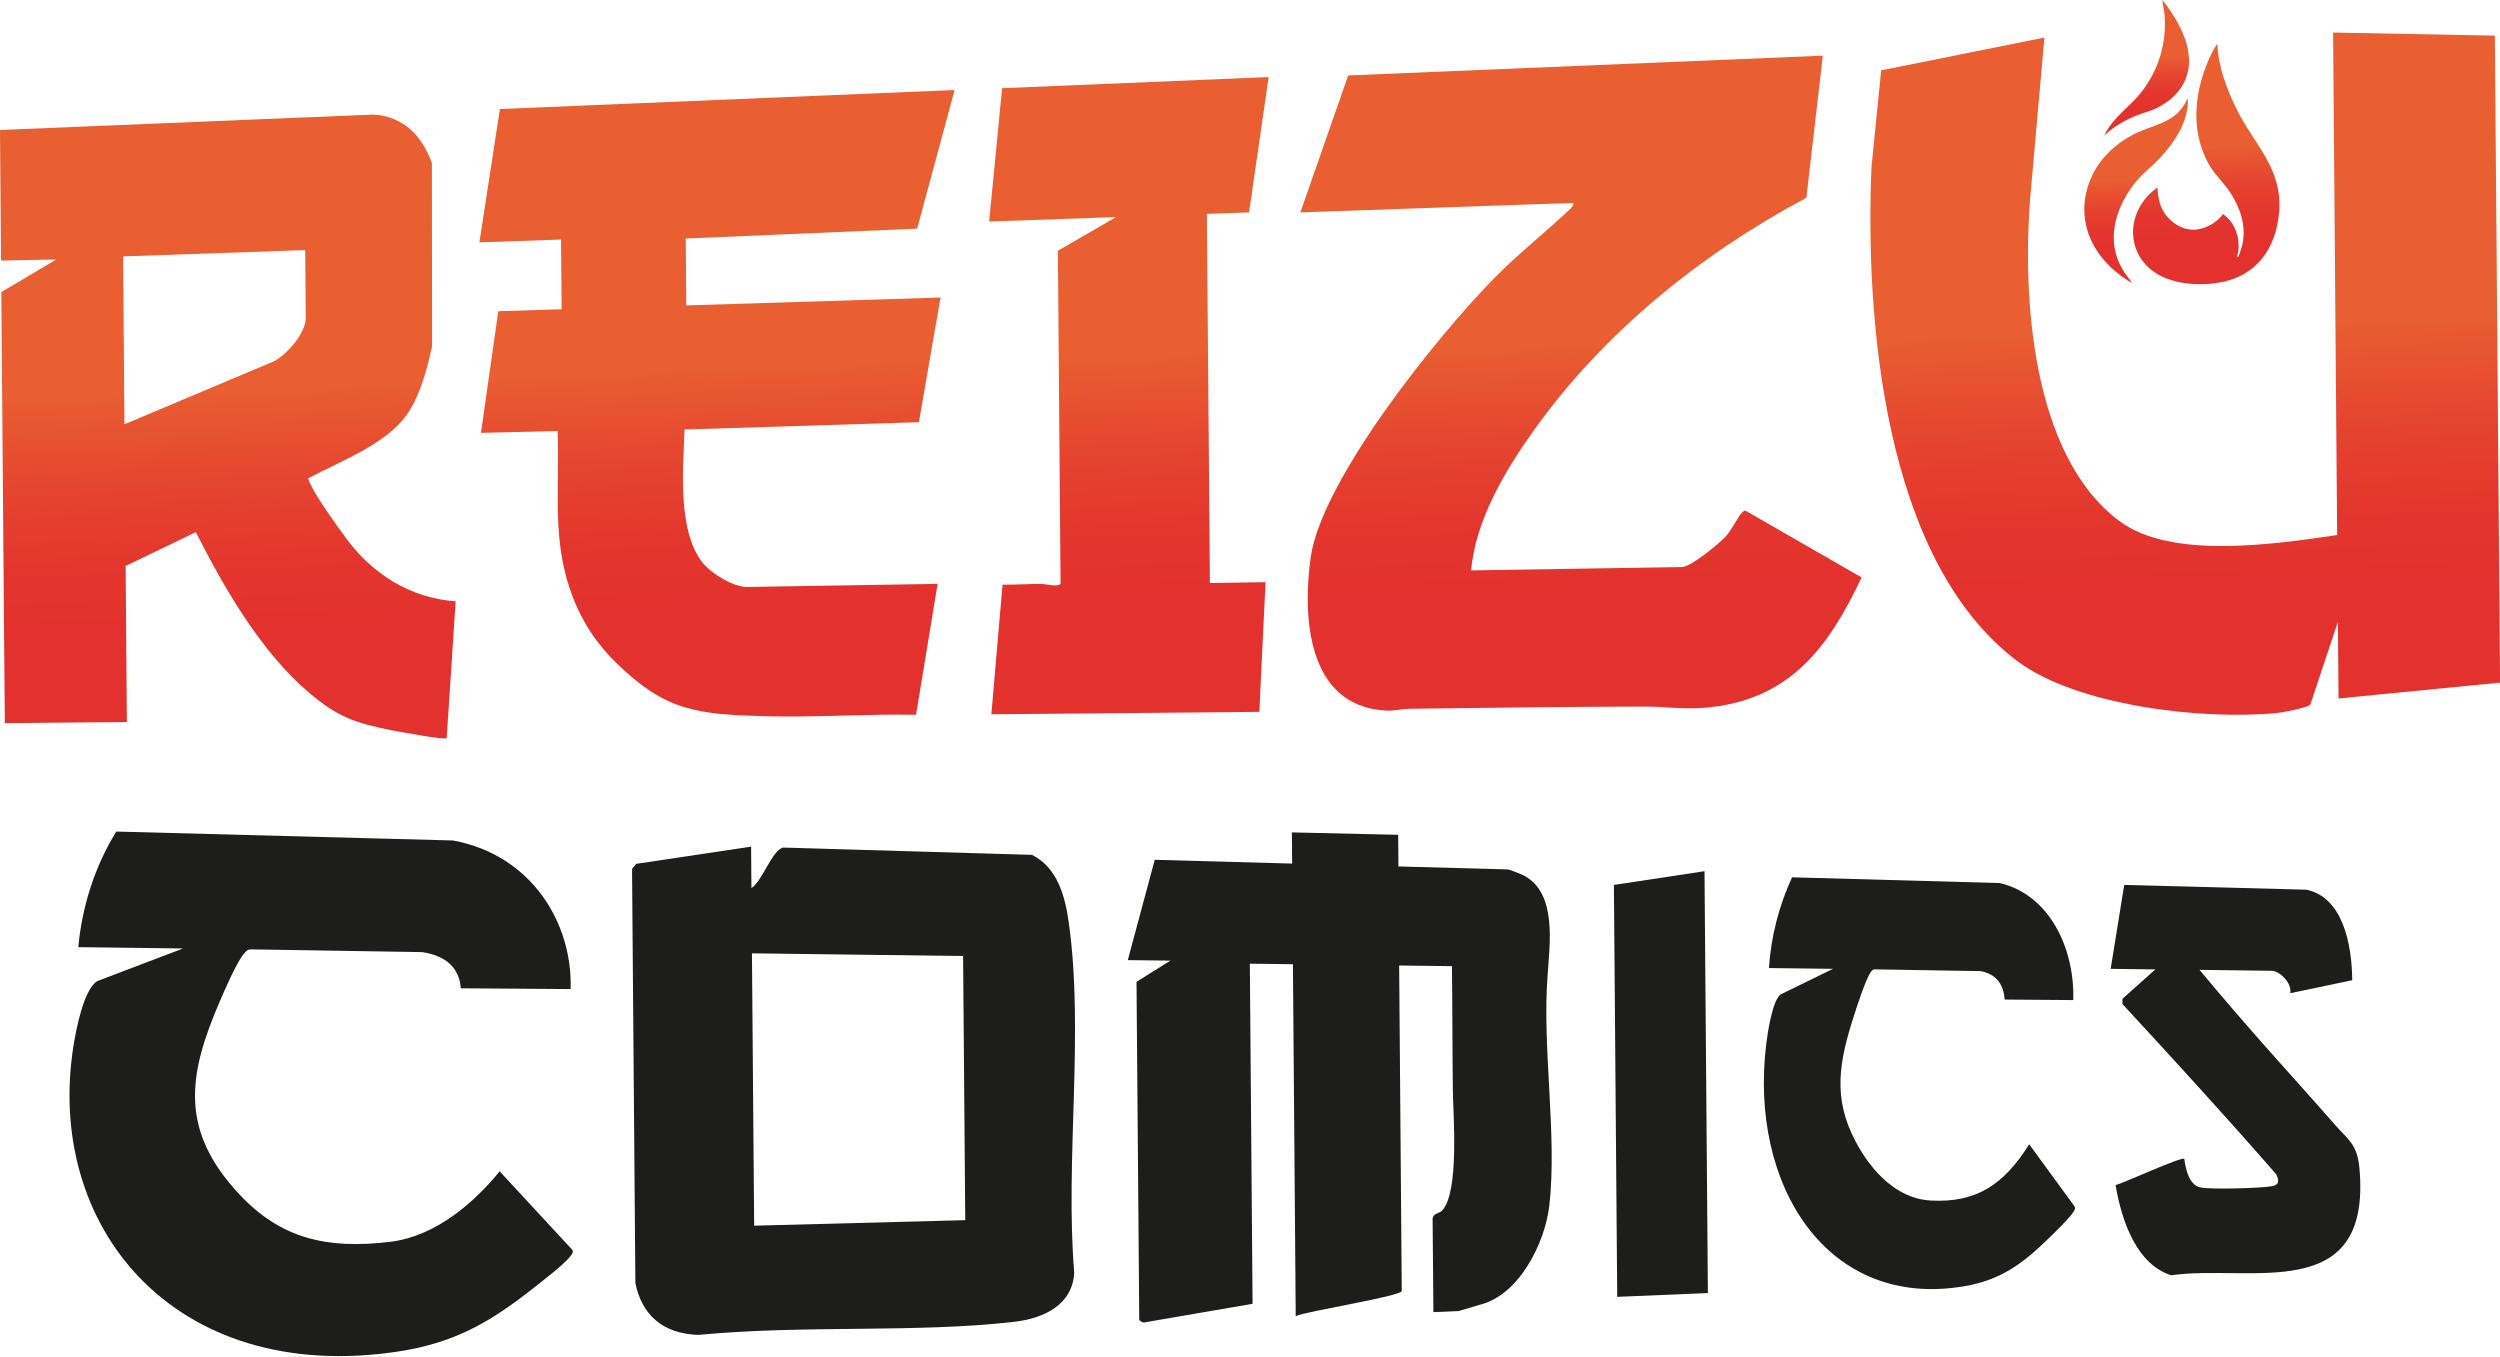
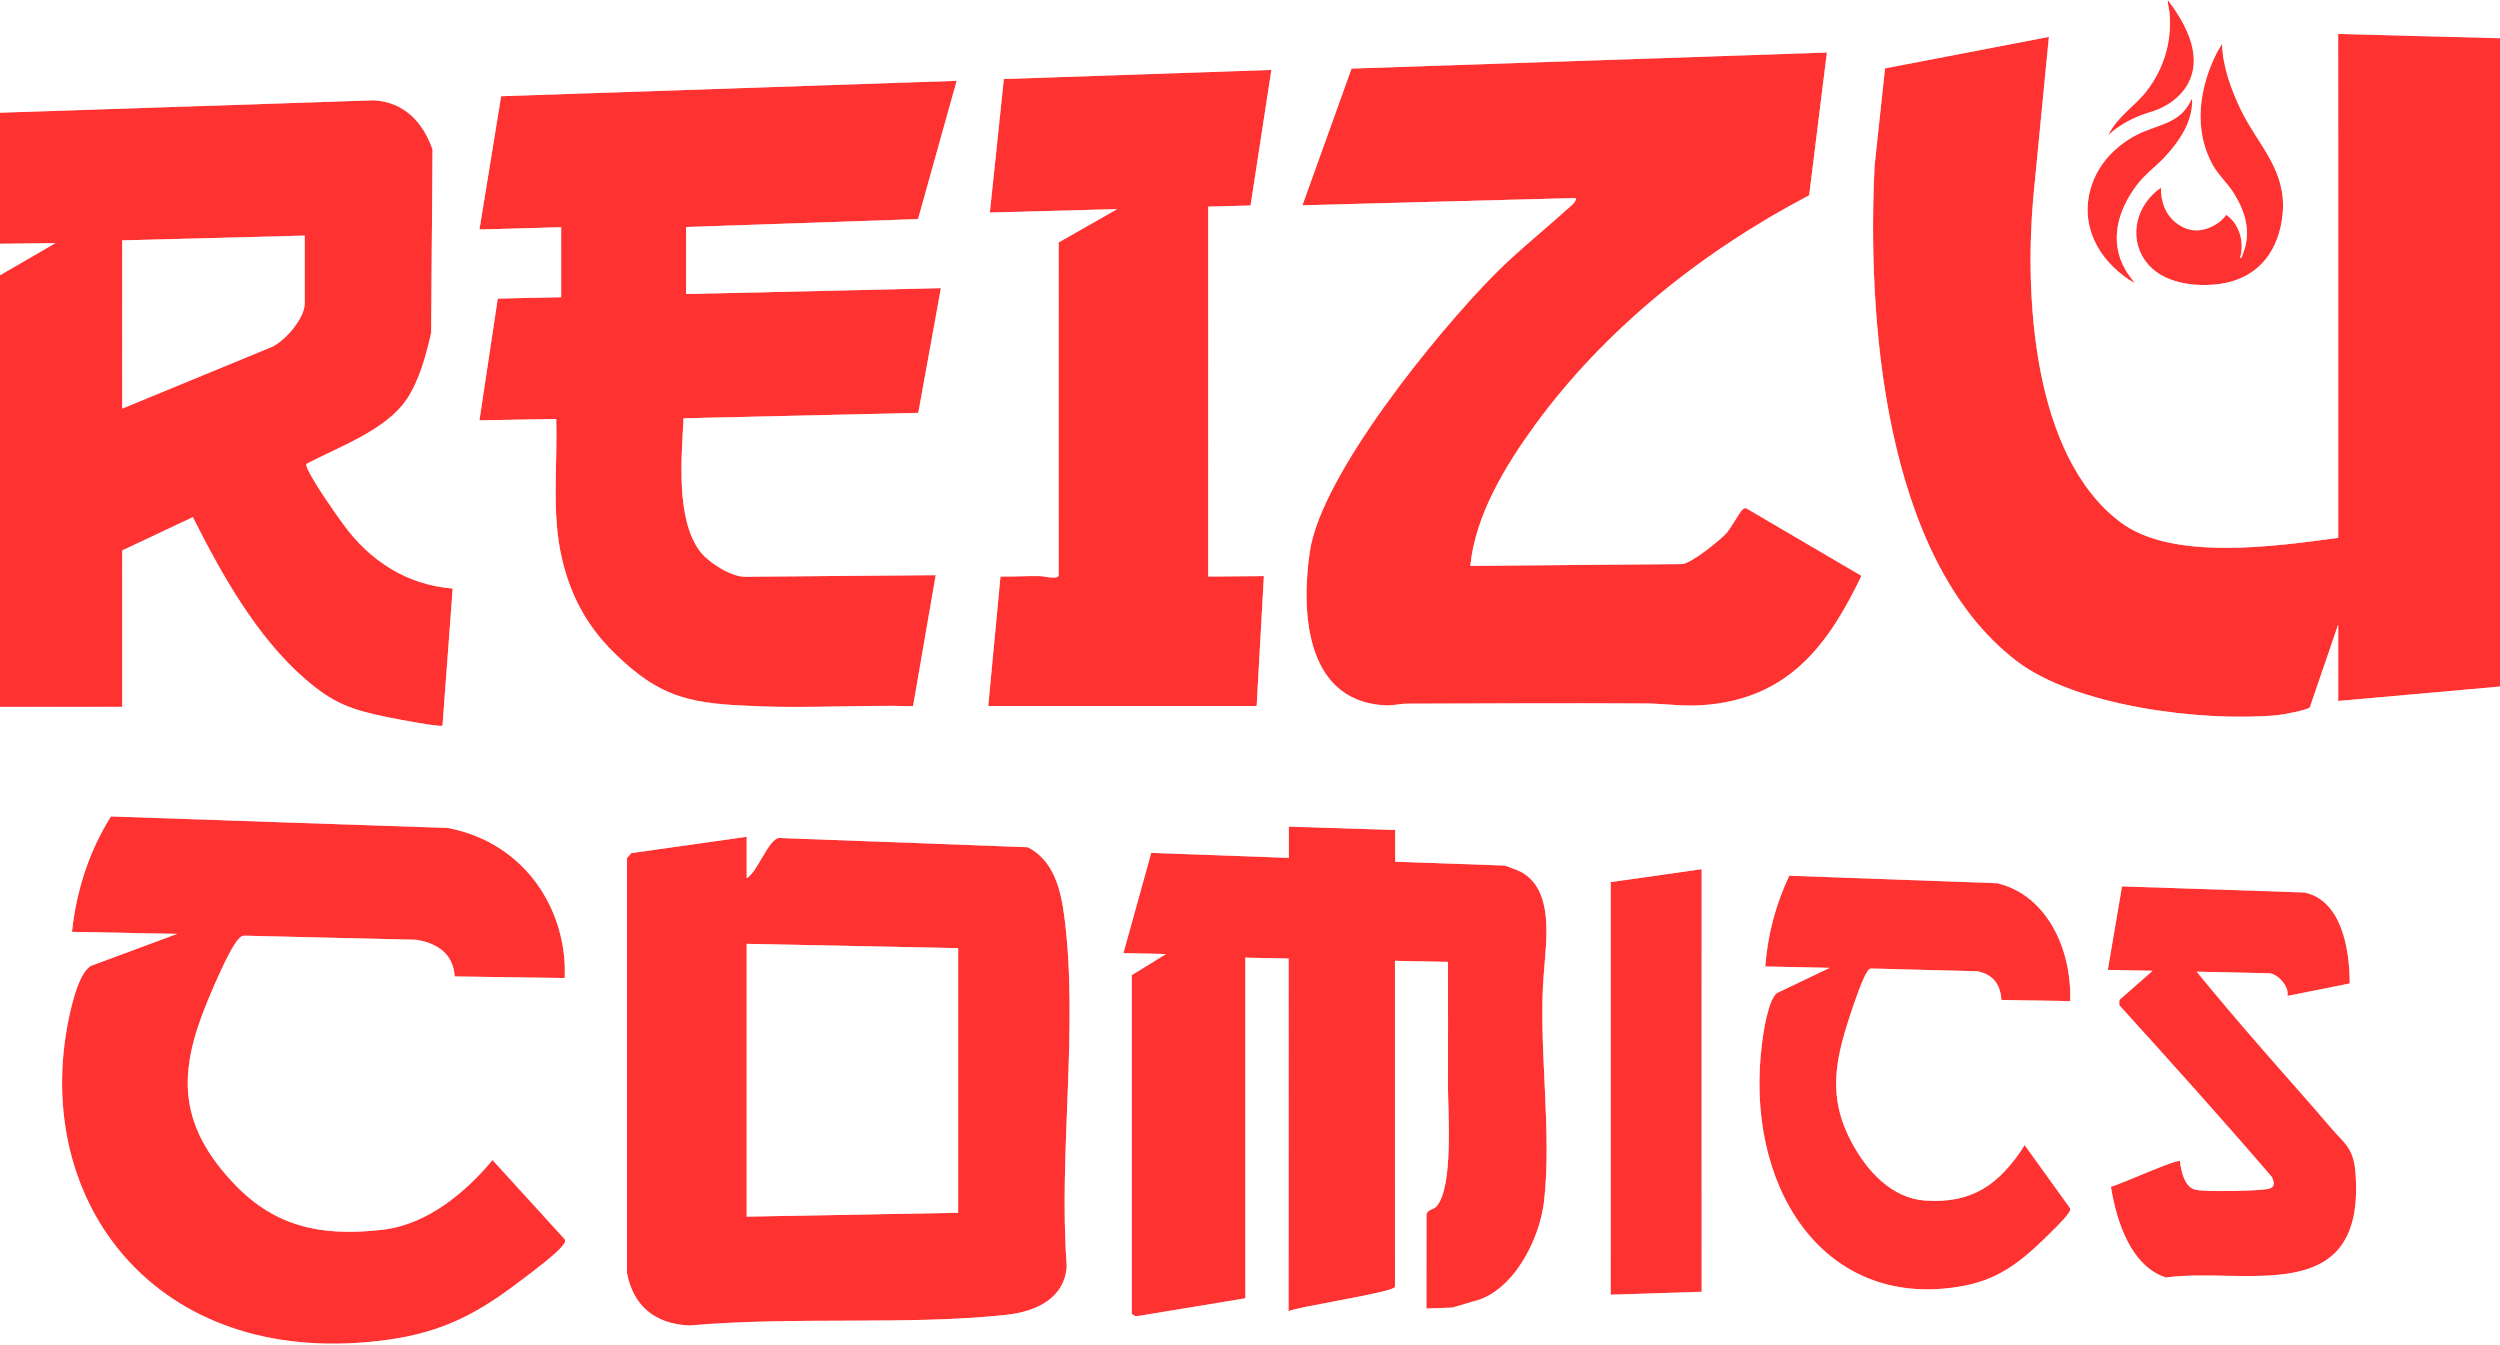
- <svg xmlns="http://www.w3.org/2000/svg" xmlns:xlink="http://www.w3.org/1999/xlink" id="Capa_2" data-name="Capa 2" viewBox="0 0 384.07 208.35">
+ <svg xmlns="http://www.w3.org/2000/svg" id="Capa_2" data-name="Capa 2" viewBox="0 0 110.45 59.38">
  <defs>
    <style>
      .cls-1 {
-         fill: url(#Degradado_sin_nombre_49-5);
+         fill: #ff3131;
      }

      .cls-2 {
-         fill: url(#Degradado_sin_nombre_49);
-       }
- 
-       .cls-3 {
-         fill: url(#Degradado_sin_nombre_49-8);
-       }
- 
-       .cls-4 {
-         fill: url(#Degradado_sin_nombre_49-6);
-       }
- 
-       .cls-5 {
-         fill: url(#Degradado_sin_nombre_49-3);
-       }
- 
-       .cls-6 {
-         fill: url(#Degradado_sin_nombre_49-4);
-       }
- 
-       .cls-7 {
-         fill: url(#Degradado_sin_nombre_49-7);
-       }
- 
-       .cls-8 {
-         fill: #1d1d1b;
-       }
- 
-       .cls-9 {
-         fill: url(#Degradado_sin_nombre_49-2);
+         filter: url(#outer-glow-1);
      }
    </style>
-     <linearGradient id="Degradado_sin_nombre_49" data-name="Degradado sin nombre 49" x1="32.24" y1="18.55" x2="35.85" y2="114.69" gradientUnits="userSpaceOnUse">
-       <stop offset=".43" stop-color="#e95f32" />
-       <stop offset=".45" stop-color="#e85a31" />
-       <stop offset=".59" stop-color="#e5432f" />
-       <stop offset=".72" stop-color="#e3352d" />
-       <stop offset=".83" stop-color="#e3312d" />
-     </linearGradient>
-     <linearGradient id="Degradado_sin_nombre_49-2" data-name="Degradado sin nombre 49" x1="334.69" y1="5" x2="338.64" y2="110.05" xlink:href="#Degradado_sin_nombre_49" />
-     <linearGradient id="Degradado_sin_nombre_49-3" data-name="Degradado sin nombre 49" x1="109.34" y1="15.25" x2="112.93" y2="110.87" xlink:href="#Degradado_sin_nombre_49" />
-     <linearGradient id="Degradado_sin_nombre_49-4" data-name="Degradado sin nombre 49" x1="240.41" y1="10.03" x2="244.15" y2="109.41" xlink:href="#Degradado_sin_nombre_49" />
-     <linearGradient id="Degradado_sin_nombre_49-5" data-name="Degradado sin nombre 49" x1="171.79" y1="12.7" x2="175.45" y2="110.03" xlink:href="#Degradado_sin_nombre_49" />
-     <linearGradient id="Degradado_sin_nombre_49-6" data-name="Degradado sin nombre 49" x1="337.94" y1="6.8" x2="339.32" y2="43.63" xlink:href="#Degradado_sin_nombre_49" />
-     <linearGradient id="Degradado_sin_nombre_49-7" data-name="Degradado sin nombre 49" x1="329.25" y1=".11" x2="330.02" y2="20.56" xlink:href="#Degradado_sin_nombre_49" />
-     <linearGradient id="Degradado_sin_nombre_49-8" data-name="Degradado sin nombre 49" x1="327.84" y1="15.53" x2="328.89" y2="43.44" xlink:href="#Degradado_sin_nombre_49" />
+     <filter id="outer-glow-1" x="0" y="0" width="110.45" height="59.38" filterUnits="userSpaceOnUse">
+       <feOffset dx="0" dy="0" />
+       <feGaussianBlur result="blur" stdDeviation="5" />
+       <feFlood flood-color="#fff" flood-opacity="1" />
+       <feComposite in2="blur" operator="in" />
+       <feComposite in="SourceGraphic" />
+     </filter>
  </defs>
  <g id="Capa_1-2" data-name="Capa 1">
-     <g>
+     <g class="cls-2">
      <g>
-         <path class="cls-8" d="M220.21,201.61l-.12-14.36c.06-.89,1.02-.77,1.5-1.32,2.61-2.93,1.66-14.5,1.61-18.35-.08-6.38-.06-12.77-.14-19.15l-8.11-.1.4,49.99c0,.82-14.82,3.13-16.29,3.88l-.43-54.07-6.62-.08.42,52.25-16.62,2.86c-.27.08-.79-.29-.79-.43l-.42-51.89,5.2-3.26-6.54-.08,4.14-15.41,21.11.58-.04-4.79,16.33.37.04,4.86,16.83.46c.17,0,2.08.74,2.39.91,5.22,2.7,4,10.62,3.69,15.42-.85,11.07,1.5,24.51.27,35.31-.65,5.72-4.65,13.81-10.73,15.25l-3.19.95-3.88.17Z" />
-         <path class="cls-8" d="M115.39,130.07l.05,6.36c1.64-.99,3.25-5.97,4.9-6.22l38.2,1.12c4.03,2.02,5.13,6.6,5.67,10.52,2.35,16.89-.6,36.5.82,53.65-.24,4.9-4.58,7.04-9.23,7.57-15.12,1.74-32.28.45-48.53,2.01-5.56-.2-8.66-3.15-9.66-7.95l-.51-63.65.64-.77,17.65-2.64ZM147.96,146.87l-32.44-.41.34,41.84,32.43-.85-.33-40.58Z" />
-         <path class="cls-8" d="M324.26,148.82l2.08-12.87,27.97.73c5.59,1.14,7.01,8.34,7.06,13.91l-9.52,1.99c.28-1.59-1.66-3.42-2.84-3.44l-11.1-.14c3.31,3.99,6.68,7.88,10.05,11.7,3.62,4.1,7.28,8.11,10.83,12.18,1.9,2.18,3.35,2.89,3.68,6.53,1.96,21.3-16.92,14.76-28.91,16.51-5.27-1.67-7.59-8.2-8.55-13.86,1.34-.33,10.14-4.42,10.56-4.02.23,1.75.79,4.08,2.54,4.4,1.73.31,9.16.11,10.94-.21,1.09-.2,1.14-.83.63-1.84-7.58-8.7-15.51-17.37-23.61-26.14v-.81s5.05-4.51,5.05-4.51l-6.88-.09Z" />
-         <path class="cls-8" d="M318.52,153.64l-10.55-.08c-.17-2.53-1.46-3.95-3.71-4.37l-16.25-.27c-.33,0-.44.2-.62.44-.76,1.07-2.1,5.21-2.58,6.71-2.24,6.98-3.33,12.58.29,19.35,2.45,4.6,6.35,8.71,11.42,9.01,7.09.42,11.33-2.43,15.22-8.64l7,9.59c.12.33-.04.51-.19.77-.55.94-2.88,3.18-3.77,4.05-4,3.92-7.38,6.41-12.84,7.37-21.19,3.74-33.29-15.45-30.59-37.22.21-1.69.93-6.64,2.21-7.58l8.04-3.93-9.84-.12c.31-4.87,1.57-9.64,3.55-13.94l31.89.88c7.6,1.75,11.55,9.97,11.31,17.98Z" />
-         <path class="cls-8" d="M87.68,151.95l-16.88-.12c-.26-3.21-2.33-5.01-5.96-5.56l-26.27-.42c-.54,0-.72.25-1.01.56-1.13,1.23-3.07,5.76-3.81,7.47-4.86,11.26-6.21,19.74,3.04,29.62,6.28,6.71,13.32,8.48,23.2,7.27,7.02-.86,12.91-6.09,16.77-10.82l11.17,12.07c.19.42-.06.64-.3.97-.87,1.19-4.6,4.05-6.02,5.16-6.41,5.01-11.84,8.2-20.64,9.51-34.32,5.08-54.22-19.34-49.64-47.24.36-2.17,1.53-8.5,3.65-9.71l13.15-5-16.1-.2c.56-6.17,2.53-12.44,5.84-17.76l51.73,1.37c12.14,2.26,18.38,12.76,18.06,22.81Z" />
-         <polygon class="cls-8" points="261.86 133.84 262.38 198.65 248.45 199.23 247.94 135.95 261.86 133.84" />
+         <g>
+           <path class="cls-1" d="M0,4.98l16.53-.55c1.35.09,2.16.98,2.58,2.17l-.06,8.11c-.22.96-.51,2.06-1.06,2.9-.91,1.39-3.04,2.14-4.46,2.89,0,.08.03.15.06.22.26.58,1.18,1.9,1.59,2.46,1.15,1.58,2.78,2.66,4.82,2.82l-.45,6.06c-.09.08-2.11-.31-2.41-.37-1.63-.33-2.43-.62-3.68-1.71-2.14-1.86-3.7-4.66-4.94-7.13l-3.12,1.47v6.91H0S0,12.16,0,12.16l2.45-1.42-2.45.03v-5.78ZM13.46,10.41l-8.06.21v7.43l6.6-2.72c.6-.27,1.46-1.27,1.46-1.92v-3.01Z" />
+           <path class="cls-1" d="M103.3,27.6l-1.25,3.65c-.1.12-1.21.33-1.46.35-3.36.3-8.9-.41-11.49-2.39-5.95-4.55-6.61-15.37-6.28-21.91l.46-4.28,7.24-1.39-.69,7.11c-.37,4.23-.07,11.37,3.85,14.33,2.28,1.72,6.83,1.07,9.62.69V1.5l7.16.19v28.64l-7.16.64v-3.38Z" />
+           <path class="cls-1" d="M42.27,3.56l-1.71,6.12-10.25.35v2.96l11.26-.26-1,5.51-10.37.24c-.08,1.7-.36,4.5.76,5.92.37.46,1.33,1.08,1.95,1.08l8.43-.07-1,5.79c-2.23-.06-4.47.09-6.68.01-3.06-.11-4.42-.28-6.57-2.41-1.17-1.16-1.87-2.48-2.25-4.06-.49-2.03-.2-4.15-.27-6.23l-3.39.06.81-5.38,2.8-.06v-3.09l-3.61.1.96-5.89,20.13-.68Z" />
+           <path class="cls-1" d="M80.71,2.34l-.78,6.29c-4.81,2.52-9.06,5.97-12.1,10.13-1.34,1.84-2.65,4.01-2.87,6.24l9.34-.08c.39,0,1.67-1.04,1.96-1.35.22-.25.59-.93.71-1.04.05-.04.08-.09.17-.08l5.1,2.99c-1.45,3.01-3.2,5.48-7.1,5.72-.85.05-1.69-.08-2.49-.08-3.52-.02-7.02,0-10.49.01-.34,0-.62.1-1.04.07-3.55-.24-3.62-4.35-3.25-6.81.51-3.38,5.57-9.61,8.15-12.22,1.03-1.04,2.16-1.93,3.24-2.91.14-.12.36-.28.37-.47l-12.09.32,2.17-6.04,21.01-.71Z" />
+           <path class="cls-1" d="M56.17,3.09l-.92,5.99-1.87.05v16.34l2.46-.02-.32,5.74h-11.86s.54-5.72.54-5.72c.58.01,1.17-.03,1.75-.02.14,0,.82.18.82-.04v-14.7l2.58-1.47-5.62.15.62-5.9,11.8-.4Z" />
+         </g>
+         <g>
+           <path class="cls-1" d="M63.02,57.82v-4.14c.02-.25.29-.22.44-.38.76-.84.51-4.17.51-5.28,0-1.84.01-3.68,0-5.52l-2.34-.05v14.4c0,.24-4.28.87-4.7,1.08v-15.58l-1.91-.04v15.05l-4.79.79c-.08.02-.23-.09-.23-.12v-14.95l1.51-.93-1.88-.04,1.23-4.43,6.08.22v-1.38l4.7.15v1.4l4.85.17s.6.22.69.27c1.5.79,1.13,3.07,1.03,4.45-.27,3.19.38,7.06,0,10.17-.2,1.65-1.37,3.97-3.13,4.37l-.92.27-1.12.04Z" />
+           <path class="cls-1" d="M32.99,36.97v1.83c.48-.28.95-1.71,1.42-1.78l11,.41c1.16.59,1.46,1.91,1.61,3.04.64,4.87-.26,10.51.11,15.46-.08,1.41-1.33,2.02-2.68,2.16-4.36.47-9.3.06-13.99.47-1.6-.07-2.49-.93-2.76-2.31v-18.34s.19-.22.19-.22l5.09-.72ZM42.33,41.89l-9.34-.19v12.05l9.34-.17v-11.69Z" />
+           <path class="cls-1" d="M93.12,42.86l.63-3.7,8.06.27c1.61.34,2,2.42,2,4.02l-2.75.55c.08-.46-.47-.99-.81-1l-3.2-.07c.95,1.16,1.91,2.29,2.87,3.39,1.03,1.19,2.08,2.35,3.09,3.54.54.63.96.84,1.05,1.89.51,6.14-4.91,4.21-8.37,4.69-1.51-.49-2.17-2.38-2.43-4.01.39-.09,2.93-1.25,3.05-1.13.06.5.22,1.18.72,1.27s2.64.05,3.15-.04c.31-.05.33-.24.19-.53-2.16-2.52-4.43-5.04-6.74-7.59v-.23s1.47-1.29,1.47-1.29l-1.98-.04Z" />
+           <path class="cls-1" d="M91.46,44.23l-3.04-.05c-.04-.73-.41-1.14-1.06-1.27l-4.68-.12c-.1,0-.13.06-.18.13-.22.31-.62,1.5-.76,1.93-.66,2-.99,3.62.04,5.57.7,1.33,1.81,2.52,3.27,2.62,2.04.14,3.27-.67,4.4-2.45l2,2.78c.03.1-.01.15-.06.22-.16.27-.84.91-1.09,1.16-1.16,1.12-2.14,1.83-3.72,2.09-6.11,1.03-9.55-4.53-8.73-10.79.06-.49.28-1.91.66-2.18l2.32-1.11-2.84-.06c.1-1.4.47-2.77,1.06-4.01l9.19.33c2.18.52,3.3,2.9,3.22,5.21Z" />
+           <path class="cls-1" d="M24.95,43.21l-4.86-.07c-.07-.93-.66-1.45-1.7-1.62l-7.57-.18c-.16,0-.21.07-.29.16-.33.35-.9,1.65-1.11,2.14-1.42,3.23-1.84,5.67.81,8.54,1.79,1.95,3.82,2.48,6.67,2.15,2.02-.23,3.73-1.72,4.86-3.08l3.19,3.5c.05.12-.02.19-.09.28-.25.34-1.33,1.16-1.75,1.47-1.86,1.43-3.43,2.34-5.97,2.69-9.9,1.38-15.58-5.7-14.19-13.73.11-.62.46-2.45,1.07-2.79l3.8-1.41-4.64-.09c.18-1.78.76-3.58,1.72-5.1l14.9.51c3.49.68,5.27,3.72,5.15,6.61Z" />
+           <polygon class="cls-1" points="75.18 38.4 75.18 57.07 71.16 57.2 71.16 38.97 75.18 38.4" />
+         </g>
      </g>
      <g>
-         <path class="cls-2" d="M0,19.97l57.35-2.37c4.69.26,7.52,3.35,9,7.45l.03,28.16c-.74,3.35-1.72,7.16-3.61,10.1-3.12,4.85-10.48,7.51-15.38,10.15-.02.29.11.51.22.76.91,2.02,4.14,6.57,5.58,8.5,4.04,5.44,9.74,9.14,16.81,9.66l-1.38,21.04c-.32.27-7.33-1.01-8.38-1.22-5.66-1.1-8.44-2.09-12.81-5.83-7.48-6.39-12.98-16.06-17.35-24.62l-10.78,5.2.19,23.97-18.75.17L.2,44.87l8.45-5.01-8.49.17-.16-20.06ZM46.88,38.42l-27.97.97.21,25.79,22.83-9.62c2.08-.96,5.04-4.44,5.02-6.7l-.08-10.45Z" />
-         <path class="cls-9" d="M359.15,95.57l-4.23,12.7c-.36.43-4.19,1.17-5.06,1.26-11.66,1.15-30.91-1.17-39.93-7.96-20.77-15.62-23.37-53.16-22.42-75.89l1.49-14.87,25.08-5.04-2.19,24.69c-1.16,14.69.06,39.46,13.75,49.62,7.97,5.91,23.72,3.53,33.41,2.12l-.62-77.2,24.85.47.8,99.4-24.82,2.43-.09-11.73Z" />
-         <path class="cls-5" d="M146.65,13.84l-5.75,21.29-35.55,1.51.08,10.28,39.06-1.21-3.32,19.15-36,1.12c-.22,5.9-1.13,15.64,2.81,20.51,1.29,1.6,4.66,3.71,6.81,3.68l29.25-.47-3.31,20.11c-7.74-.15-15.51.43-23.17.22-10.61-.29-15.35-.83-22.86-8.17-4.1-4-6.57-8.56-7.92-14.04-1.74-7.05-.8-14.4-1.12-21.61l-11.77.29,2.66-18.69,9.73-.3-.09-10.71-12.54.43,3.15-20.48,69.83-2.92Z" />
-         <path class="cls-6" d="M280.04,8.54l-2.53,21.84c-16.63,8.87-31.29,20.98-41.71,35.51-4.62,6.44-9.1,14-9.8,21.74l32.42-.52c1.35-.02,5.77-3.64,6.75-4.75.77-.86,2.02-3.23,2.45-3.61.17-.15.29-.32.57-.28l17.8,10.24c-4.96,10.5-10.95,19.1-24.49,20.05-2.93.21-5.86-.21-8.65-.21-12.22.02-24.37.17-36.4.34-1.2.02-2.16.35-3.6.27-12.32-.72-12.69-15-11.49-23.54,1.66-11.75,19.05-33.52,27.95-42.64,3.55-3.64,7.45-6.74,11.16-10.18.47-.43,1.25-.98,1.26-1.63l-41.96,1.46,7.35-21.04,72.9-3.04Z" />
-         <path class="cls-1" d="M194.9,11.83l-3.01,20.8-6.48.23.46,56.71,8.55-.13-.95,19.92-41.17.37,1.72-19.91c2.02.03,4.06-.13,6.08-.11.49,0,2.84.6,2.83-.16l-.41-51.03,8.93-5.17-19.49.68,1.99-20.48,40.95-1.71Z" />
-         <path class="cls-4" d="M331.45,28.8c.04,1.03.19,2.07.59,3.03.89,2.13,3.3,3.81,5.65,3.4,1.49-.26,2.94-1.12,3.82-2.35,2.04,1.4,2.84,4.18,2.18,6.53,0,.08.17.05.17.04.08-.08.52-1.41.57-1.63.73-2.93-.18-5.69-1.74-8.15-1-1.57-2.38-2.74-3.3-4.35-3.14-5.47-2.2-11.99.52-17.41l.73-1.22c.12,3.47,1.43,6.98,2.96,10.07,2.7,5.46,7.1,9.12,6.54,15.83-.48,5.7-3.59,9.96-9.43,10.86-3.91.6-9.03.03-11.55-3.37-2.78-3.76-1.39-8.76,2.29-11.28Z" />
-         <path class="cls-7" d="M323.43,20.67s-.02.24-.12.09c1.27-2.76,4-4.39,5.8-6.78,2.58-3.42,3.74-7.38,3.43-11.68-.06-.76-.31-1.53-.32-2.3,1.82,2.33,3.58,5.19,4,8.18.55,3.88-1.65,6.92-5.07,8.5-.95.44-1.97.68-2.94,1.07-1.69.68-3.44,1.68-4.78,2.92Z" />
-         <path class="cls-3" d="M336.11,15.23c.11,3.43-1.99,6.55-4.22,8.97-1.41,1.52-2.95,2.58-4.21,4.29-2.8,3.8-4.12,8.49-1.64,12.84.44.77,1.03,1.41,1.5,2.15-4.94-2.84-8.32-7.85-7.07-13.75.83-3.91,3.42-6.91,6.84-8.84,3.22-1.82,6.83-1.73,8.62-5.47.06-.12-.06-.24.19-.19Z" />
+         <path class="cls-1" d="M95.47,8.3c0,.3.05.6.16.87.25.62.94,1.11,1.62.99.43-.07.85-.32,1.11-.67.58.41.81,1.21.61,1.89,0,.02.05.01.05.01.02-.02.15-.41.17-.47.22-.84-.04-1.64-.48-2.35-.28-.46-.68-.8-.94-1.26-.89-1.58-.61-3.46.19-5.02l.21-.35c.03,1,.4,2.01.83,2.91.77,1.58,2.02,2.64,1.85,4.58-.15,1.64-1.06,2.86-2.74,3.11-1.13.16-2.6-.01-3.32-1-.79-1.09-.38-2.53.68-3.25Z" />
+         <path class="cls-1" d="M93.18,5.93s0,.07-.03.03c.37-.79,1.16-1.26,1.69-1.94.75-.98,1.1-2.12,1.02-3.36-.01-.22-.09-.44-.09-.66.52.68,1.02,1.5,1.13,2.36.15,1.12-.49,1.99-1.48,2.44-.27.12-.57.19-.85.3-.49.19-1,.48-1.38.83Z" />
+         <path class="cls-1" d="M96.85,4.4c.03.99-.59,1.88-1.24,2.57-.41.43-.86.74-1.22,1.23-.82,1.09-1.21,2.44-.5,3.7.12.22.29.41.43.62-1.42-.83-2.38-2.28-2.01-3.98.25-1.12,1-1.98,1.99-2.53.93-.52,1.97-.48,2.49-1.56.02-.03-.02-.07.06-.05Z" />
      </g>
    </g>
  </g>
</svg>
